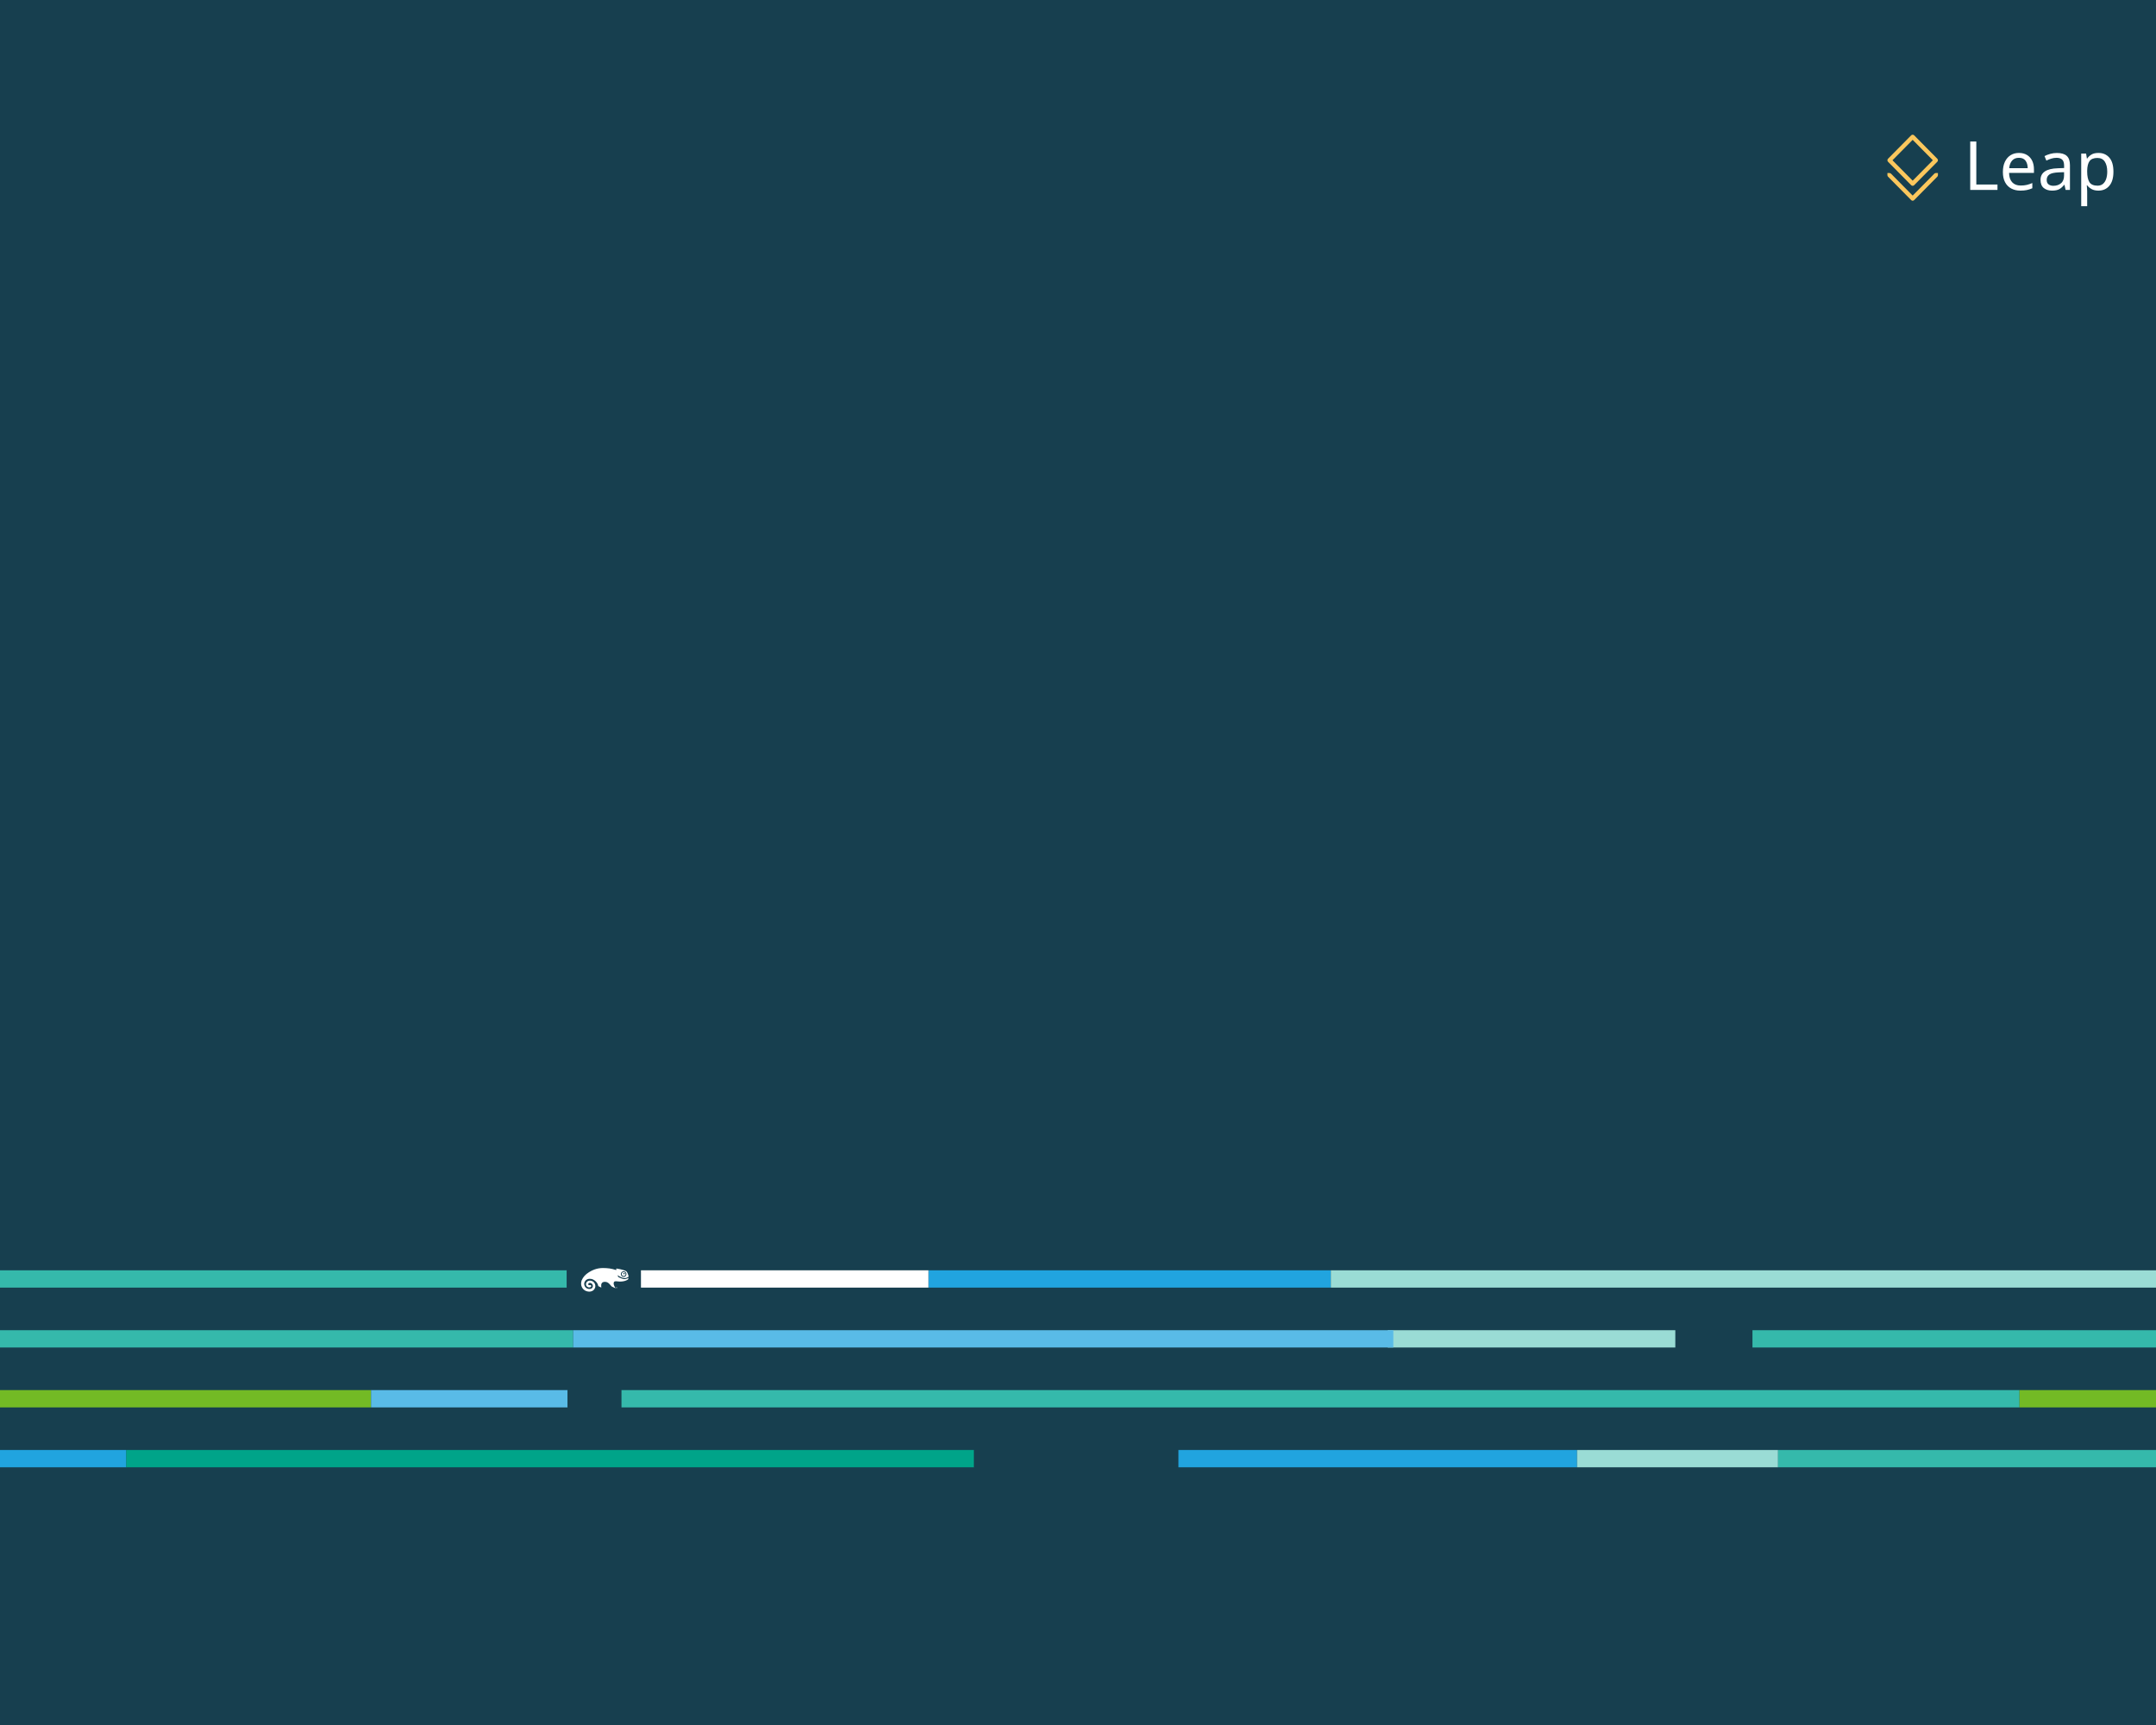
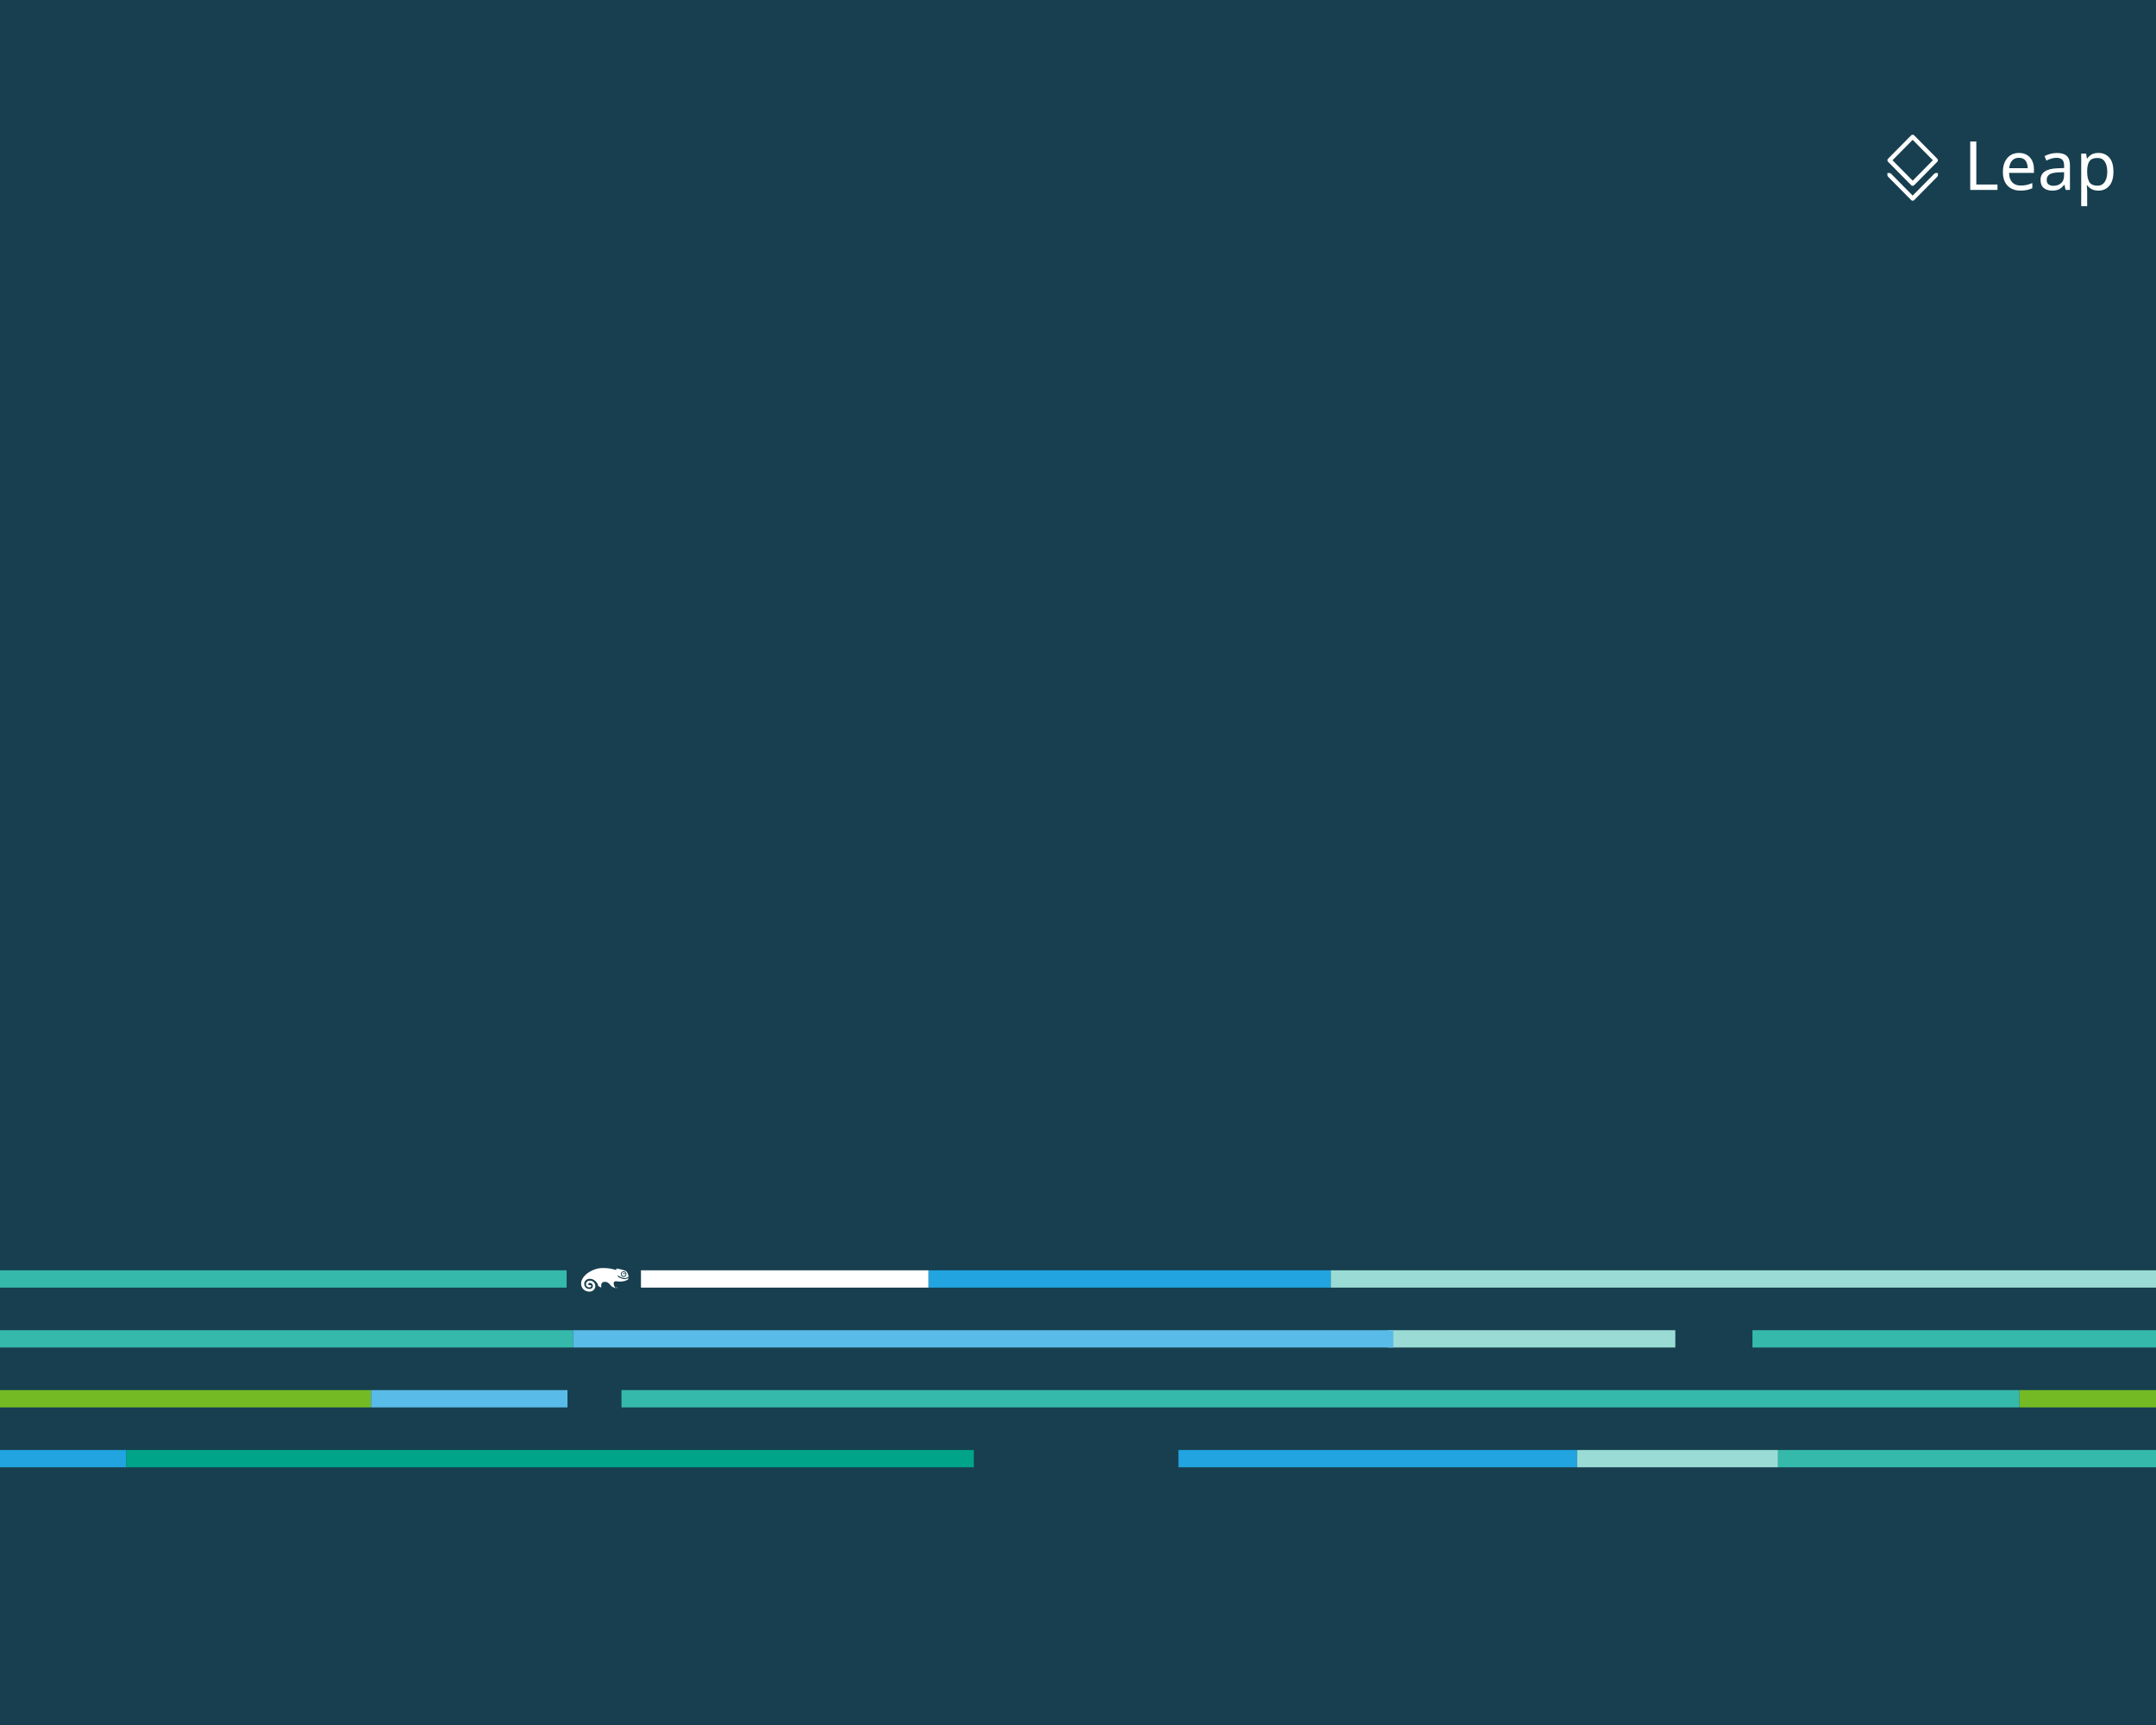
<svg xmlns="http://www.w3.org/2000/svg" width="1350" height="1080" viewBox="0 0 1350 1080" version="1.1" id="SVGRoot">
  <defs id="defs10" />
  <g id="layer1">
    <path id="rect25" style="fill:#173f4f;fill-opacity:1;stroke-width:0.839" d="M 0,0 H 1350 V 1080 H 0 Z" />
    <rect style="fill:#35b9ab;fill-opacity:1;stroke-width:0.736" id="rect859" width="354.906" height="10.833" x="0" y="795.322" />
    <rect style="fill:#173f4f;fill-opacity:1;stroke-width:0.989" id="rect865" width="46.429" height="10.833" x="354.906" y="795.322" />
    <rect style="fill:#ffffff;fill-opacity:1;stroke-width:1.736" id="rect869" width="180.088" height="10.833" x="401.342" y="795.322" />
    <rect style="fill:#21a4df;fill-opacity:1;stroke-width:1.586" id="rect873" width="251.842" height="10.833" x="581.482" y="795.322" />
    <rect style="fill:#9adcd5;fill-opacity:1;stroke-width:0.61" id="rect877" width="516.675" height="10.833" x="833.324" y="795.322" />
    <rect style="fill:#35b9ab;fill-opacity:1;stroke-width:0.74" id="rect859-3" width="358.909" height="10.833" x="0" y="832.822" />
    <rect style="fill:#173f4f;fill-opacity:1;stroke-width:0.989" id="rect865-6" width="46.429" height="10.833" x="1065.549" y="832.822" />
    <rect style="fill:#9adcd5;fill-opacity:1;stroke-width:1.736" id="rect869-7" width="180.088" height="10.833" x="868.927" y="832.822" />
    <rect style="fill:#35b9ab;fill-opacity:1;stroke-width:1.589" id="rect873-5" width="252.68" height="10.833" x="1097.32" y="832.822" />
    <rect style="fill:#59bbe7;fill-opacity:1;stroke-width:0.608" id="rect877-3" width="513.533" height="10.833" x="358.909" y="832.822" />
    <rect style="fill:#73ba25;fill-opacity:1;stroke-width:0.585" id="rect932" width="232.346" height="10.833" x="0" y="870.322" />
    <rect style="fill:#59bbe7;fill-opacity:1;stroke-width:0.689" id="rect937" width="123.047" height="10.833" x="232.346" y="870.322" />
    <rect style="fill:#173f4f;fill-opacity:1;stroke-width:0.701" id="rect957" width="33.75" height="10.833" x="355.393" y="870.322" />
    <rect style="fill:#35b9ab;fill-opacity:1;stroke-width:3.246" id="rect961" width="875.39" height="10.833" x="389.143" y="870.322" />
    <rect style="fill:#73ba25;fill-opacity:1;stroke-width:0.771" id="rect965" width="85.466" height="10.833" x="1264.534" y="870.322" />
    <rect style="fill:#21a4df;fill-opacity:1;stroke-width:0.697" id="rect976" width="79.106" height="10.833" x="0" y="907.822" />
    <rect style="fill:#00a489;fill-opacity:1;stroke-width:0.615" id="rect980" width="530.859" height="10.833" x="79.065" y="907.822" />
    <rect style="fill:#173f4f;fill-opacity:1;stroke-width:0.683" id="rect984" width="127.969" height="10.833" x="609.924" y="907.822" />
    <rect style="fill:#21a4df;fill-opacity:1;stroke-width:0.504" id="rect992" width="249.609" height="10.833" x="737.893" y="907.822" />
    <rect style="fill:#9adcd5;fill-opacity:1;stroke-width:0.512" id="rect996" width="125.859" height="10.833" x="987.503" y="907.822" />
    <rect style="fill:#35b9ab;fill-opacity:1;stroke-width:0.716" id="rect998" width="236.638" height="10.833" x="1113.362" y="907.822" />
    <g transform="matrix(0.09933226,0,0,0.09933226,338.5273,749.9802)" fill="#73ba25" id="g64" style="fill:#ffffff">
      <path id="Geeko" d="m 523.71,467.88 c -3.311,-0.119 -6.451,1.051 -8.85,3.301 -2.399,2.25 -3.815,5.298 -3.915,8.599 -0.23,6.821 5.111,12.559 11.916,12.81 3.309,0.1 6.465,-1.07 8.878,-3.32 2.41,-2.261 3.795,-5.311 3.901,-8.599 0.23,-6.819 -5.109,-12.549 -11.93,-12.791 z m 2.021,13.512 c -3.031,0 -5.479,-1.64 -5.479,-3.65 0,-2.029 2.448,-3.66 5.479,-3.66 3.031,0 5.486,1.631 5.486,3.66 0,2.01 -2.457,3.65 -5.486,3.65 z m 28.798,14.729 c 0.089,-0.069 0.295,-0.251 0.268,-0.419 -0.685,-4.279 -7.059,-25.029 -11.884,-30.019 -1.329,-1.359 -2.394,-2.699 -4.55,-3.96 -17.454,-10.171 -58.863,-16.309 -60.803,-16.59 0,0 -0.195,-0.041 -0.33,0.091 -0.105,0.102 -0.125,0.3 -0.125,0.3 0,0 -0.16,8.58 -0.184,9.539 -4.229,-1.421 -34.972,-11.351 -63.791,-12.351 -24.44,-0.859 -60.033,-4.02 -107.2,24.98 l -1.394,0.868 c -22.19,13.841 -37.51,30.91 -45.518,50.739 -2.512,6.24 -5.889,20.32 -2.541,33.569 1.442,5.791 4.13,11.61 7.756,16.819 8.194,11.77 21.944,19.58 36.749,20.899 20.904,1.87 36.733,-7.519 42.363,-25.099 3.871,-12.13 0,-29.928 -14.839,-39.007 -12.07,-7.391 -25.049,-5.711 -32.578,-0.73 -6.531,4.33 -10.23,11.06 -10.165,18.451 0.151,13.11 11.444,20.078 19.564,20.099 2.359,0 4.728,-0.41 7.399,-1.28 0.951,-0.289 1.845,-0.649 2.831,-1.259 l 0.309,-0.181 0.195,-0.13 -0.065,0.039 c 1.85,-1.261 2.964,-3.311 2.964,-5.511 0,-0.6 -0.084,-1.208 -0.256,-1.821 -0.959,-3.32 -4.239,-5.328 -7.638,-4.709 l -0.46,0.109 -0.621,0.189 -0.901,0.31 c -1.87,0.46 -3.269,0.5 -3.569,0.51 -0.951,-0.061 -5.625,-1.461 -5.625,-6.58 v -0.07 c 0,-1.88 0.754,-3.199 1.17,-3.92 1.454,-2.28 5.435,-4.518 10.814,-4.05 7.059,0.61 12.149,4.23 15.52,11.06 3.129,6.349 2.31,14.159 -2.11,19.88 -4.39,5.668 -12.205,8.078 -22.598,6.959 -10.481,-1.159 -19.34,-7.191 -24.303,-16.579 -4.856,-9.178 -5.121,-20.059 -0.686,-28.418 10.609,-20.029 30.649,-19.82 41.637,-17.921 16.26,2.82 34.758,17.819 41.319,35.138 1.059,2.761 1.599,4.949 2.071,6.95 l 0.709,2.99 18.37,8.969 c 0.395,0.193 0.528,0.258 0.686,0.14 0.189,-0.141 0.081,-0.53 0.081,-0.53 -0.114,-0.41 -0.381,-0.789 -0.805,-5.93 -0.349,-4.562 -1.059,-17.051 5.228,-23.24 2.441,-2.419 6.161,-4.578 9.099,-5.269 12.04,-2.941 26.159,-0.912 39.507,14.539 6.91,7.98 10.279,11.619 11.97,13.249 0,0 0.385,0.363 0.589,0.531 0.223,0.183 0.369,0.338 0.695,0.519 0.558,0.31 22.954,10.621 22.954,10.621 0,0 0.265,0.132 0.461,-0.11 0.194,-0.24 0.01,-0.479 0.01,-0.479 -0.149,-0.17 -14.199,-18.328 -11.698,-33.279 1.97,-11.909 11.447,-10.83 24.558,-9.35 4.279,0.5 9.152,1.059 14.196,1.172 14.084,0.089 29.254,-2.511 38.604,-6.601 6.049,-2.629 9.909,-4.379 12.328,-6.579 0.87,-0.721 1.321,-1.891 1.791,-3.15 l 0.33,-0.831 c 0.391,-1.021 0.966,-3.171 1.219,-4.35 0.102,-0.519 0.221,-1.027 -0.209,-1.359 -0.393,-0.303 -1.294,0.24 -1.294,0.24 -4.106,2.471 -14.369,7.151 -23.965,7.35 -11.914,0.24 -36.054,-12.061 -38.555,-13.36 -1.674,-3.986 -3.346,-7.972 -5.044,-11.948 17.27,11.379 31.594,17.668 42.559,18.638 12.207,1.087 21.723,-5.572 25.853,-8.343 0.541,-0.359 1.08,-0.762 1.576,-1.149 z m -48.992,-16.369 c 0.175,-4.73 2.155,-9.12 5.614,-12.34 3.46,-3.231 7.975,-4.9 12.708,-4.749 9.76,0.349 17.43,8.589 17.095,18.338 -0.184,4.73 -2.164,9.12 -5.614,12.33 -3.46,3.25 -7.964,4.92 -12.719,4.76 -9.75,-0.36 -17.411,-8.58 -17.084,-18.338 z" clip-rule="evenodd" fill-rule="evenodd" style="fill:#ffffff" />
      <g transform="matrix(1.7539,0,0,1.7539,-692,-166.47)" id="g62" style="fill:#ffffff">
        <path d="m 667.46,415.23 c 1.218,0 2.188,0.99 2.188,2.229 0,1.257 -0.971,2.237 -2.198,2.237 -1.218,0 -2.208,-0.98 -2.208,-2.237 0,-1.238 0.99,-2.229 2.208,-2.229 z m -0.01,0.346 c -0.98,0 -1.782,0.842 -1.782,1.882 0,1.06 0.802,1.891 1.792,1.891 0.99,0.011 1.782,-0.831 1.782,-1.881 0,-1.05 -0.792,-1.892 -1.782,-1.892 z m -0.416,3.179 h -0.396 v -2.485 c 0.208,-0.03 0.406,-0.06 0.703,-0.06 0.377,0 0.624,0.079 0.772,0.188 0.149,0.108 0.229,0.276 0.229,0.515 0,0.326 -0.218,0.524 -0.485,0.604 v 0.021 c 0.218,0.039 0.366,0.237 0.416,0.604 0.06,0.387 0.118,0.535 0.158,0.614 h -0.416 c -0.06,-0.079 -0.119,-0.307 -0.168,-0.634 -0.06,-0.316 -0.218,-0.436 -0.535,-0.436 h -0.277 v 1.069 z m 0,-1.377 h 0.287 c 0.327,0 0.604,-0.118 0.604,-0.426 0,-0.218 -0.158,-0.436 -0.604,-0.436 -0.129,0 -0.218,0.01 -0.287,0.021 z" fill="#73ba25" id="path60" style="fill:#ffffff" />
      </g>
    </g>
-     <path d="m 1197.575,84.335 a 1.318,1.334 0 0 0 -0.87,0.384 l -14.501,14.669 a 1.318,1.334 0 0 0 0,1.886 l 14.501,14.669 a 1.318,1.334 0 0 0 1.864,0 l 14.501,-14.669 a 1.318,1.334 0 0 0 0,-1.886 L 1198.569,84.719 a 1.318,1.334 0 0 0 -0.994,-0.384 z m 0.061,3.214 12.637,12.784 -12.637,12.784 -12.637,-12.784 z m -15.819,20.784 v 1.334 a 1.318,1.334 0 0 0 0.387,0.943 l 14.501,14.669 a 1.318,1.334 0 0 0 1.864,0 l 14.501,-14.669 a 1.318,1.334 0 0 0 0.387,-0.943 1.318,1.334 0 0 0 0,-0.06 v -1.271 h -1.319 a 1.318,1.334 0 0 0 -0.932,0.392 l -13.569,13.726 -13.569,-13.726 a 1.318,1.334 0 0 0 -0.932,-0.384 v -0.002 z" color="#000000" color-rendering="auto" dominant-baseline="auto" fill="#fbc75d" image-rendering="auto" shape-rendering="auto" solid-color="#000000" stop-color="#000000" style="font-variant-ligatures:normal;font-variant-position:normal;font-variant-caps:normal;font-variant-numeric:normal;font-variant-alternates:normal;font-variant-east-asian:normal;font-feature-settings:normal;font-variation-settings:normal;text-indent:0;text-decoration:none;text-decoration-line:none;text-decoration-style:solid;text-decoration-color:#000000;text-transform:none;text-orientation:mixed;white-space:normal;shape-padding:0;shape-margin:0;inline-size:0;isolation:auto;mix-blend-mode:normal;fill:#fbc75d;fill-opacity:1;stroke-width:0.177" id="path64-3" />
+     <path d="m 1197.575,84.335 a 1.318,1.334 0 0 0 -0.87,0.384 l -14.501,14.669 a 1.318,1.334 0 0 0 0,1.886 l 14.501,14.669 a 1.318,1.334 0 0 0 1.864,0 l 14.501,-14.669 a 1.318,1.334 0 0 0 0,-1.886 L 1198.569,84.719 a 1.318,1.334 0 0 0 -0.994,-0.384 z m 0.061,3.214 12.637,12.784 -12.637,12.784 -12.637,-12.784 z m -15.819,20.784 v 1.334 a 1.318,1.334 0 0 0 0.387,0.943 l 14.501,14.669 a 1.318,1.334 0 0 0 1.864,0 l 14.501,-14.669 a 1.318,1.334 0 0 0 0.387,-0.943 1.318,1.334 0 0 0 0,-0.06 v -1.271 h -1.319 a 1.318,1.334 0 0 0 -0.932,0.392 l -13.569,13.726 -13.569,-13.726 a 1.318,1.334 0 0 0 -0.932,-0.384 v -0.002 z" color="#000000" color-rendering="auto" dominant-baseline="auto" fill="#fbc75d" image-rendering="auto" shape-rendering="auto" solid-color="#000000" stop-color="#000000" style="font-variant-ligatures:normal;font-variant-position:normal;font-variant-caps:normal;font-variant-numeric:normal;font-variant-alternates:normal;font-variant-east-asian:normal;font-feature-settings:normal;font-variation-settings:normal;text-indent:0;text-decoration:none;text-decoration-line:none;text-decoration-style:solid;text-decoration-color:#000000;text-transform:none;text-orientation:mixed;white-space:normal;shape-padding:0;shape-margin:0;inline-size:0;isolation:auto;mix-blend-mode:normal;fill:#ffffff;fill-opacity:1;stroke-width:0.177" id="path64-3" />
    <text xml:space="preserve" style="font-style:normal;font-weight:normal;font-size:42.458px;line-height:1.25;font-family:sans-serif;fill:#ffffff;fill-opacity:1;stroke:none;stroke-width:1.061" x="1229.551" y="118.923" id="text323-6">
      <tspan id="tspan321-7" x="1229.551" y="118.923" style="font-style:normal;font-variant:normal;font-weight:normal;font-stretch:normal;font-family:'Source Sans Pro';-inkscape-font-specification:'Source Sans Pro';fill:#ffffff;stroke-width:1.061">Leap</tspan>
    </text>
  </g>
</svg>
